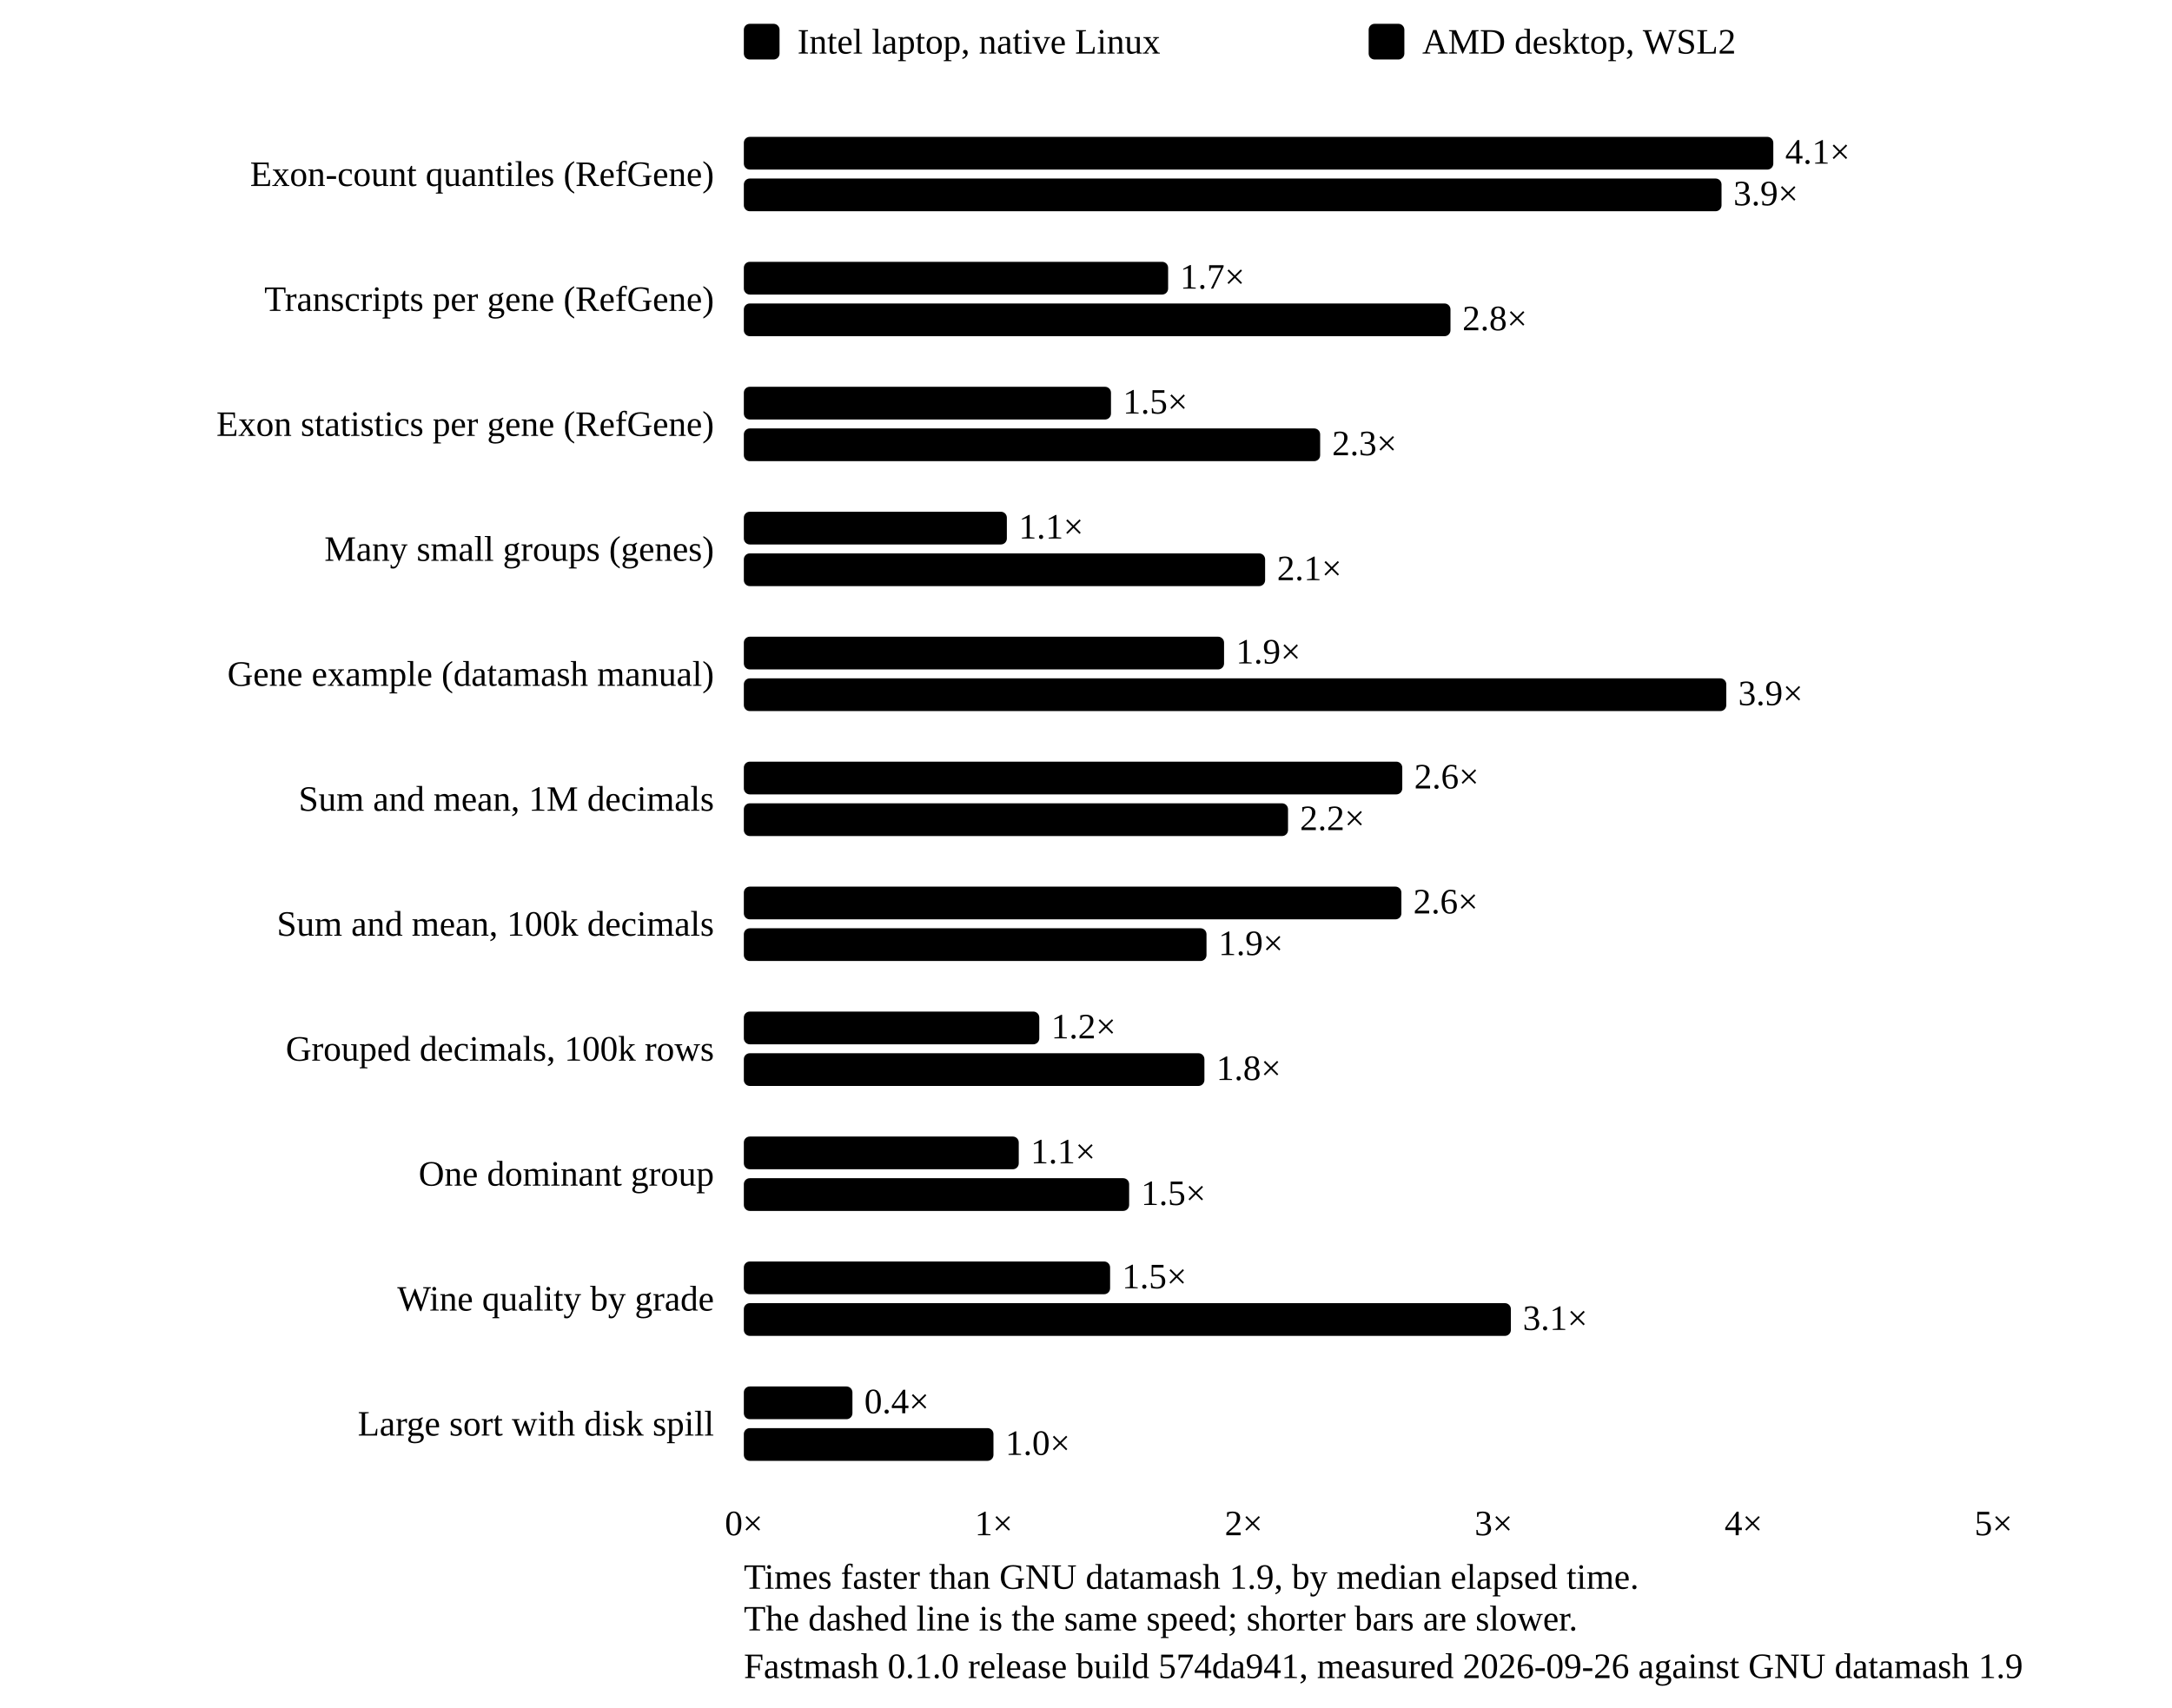
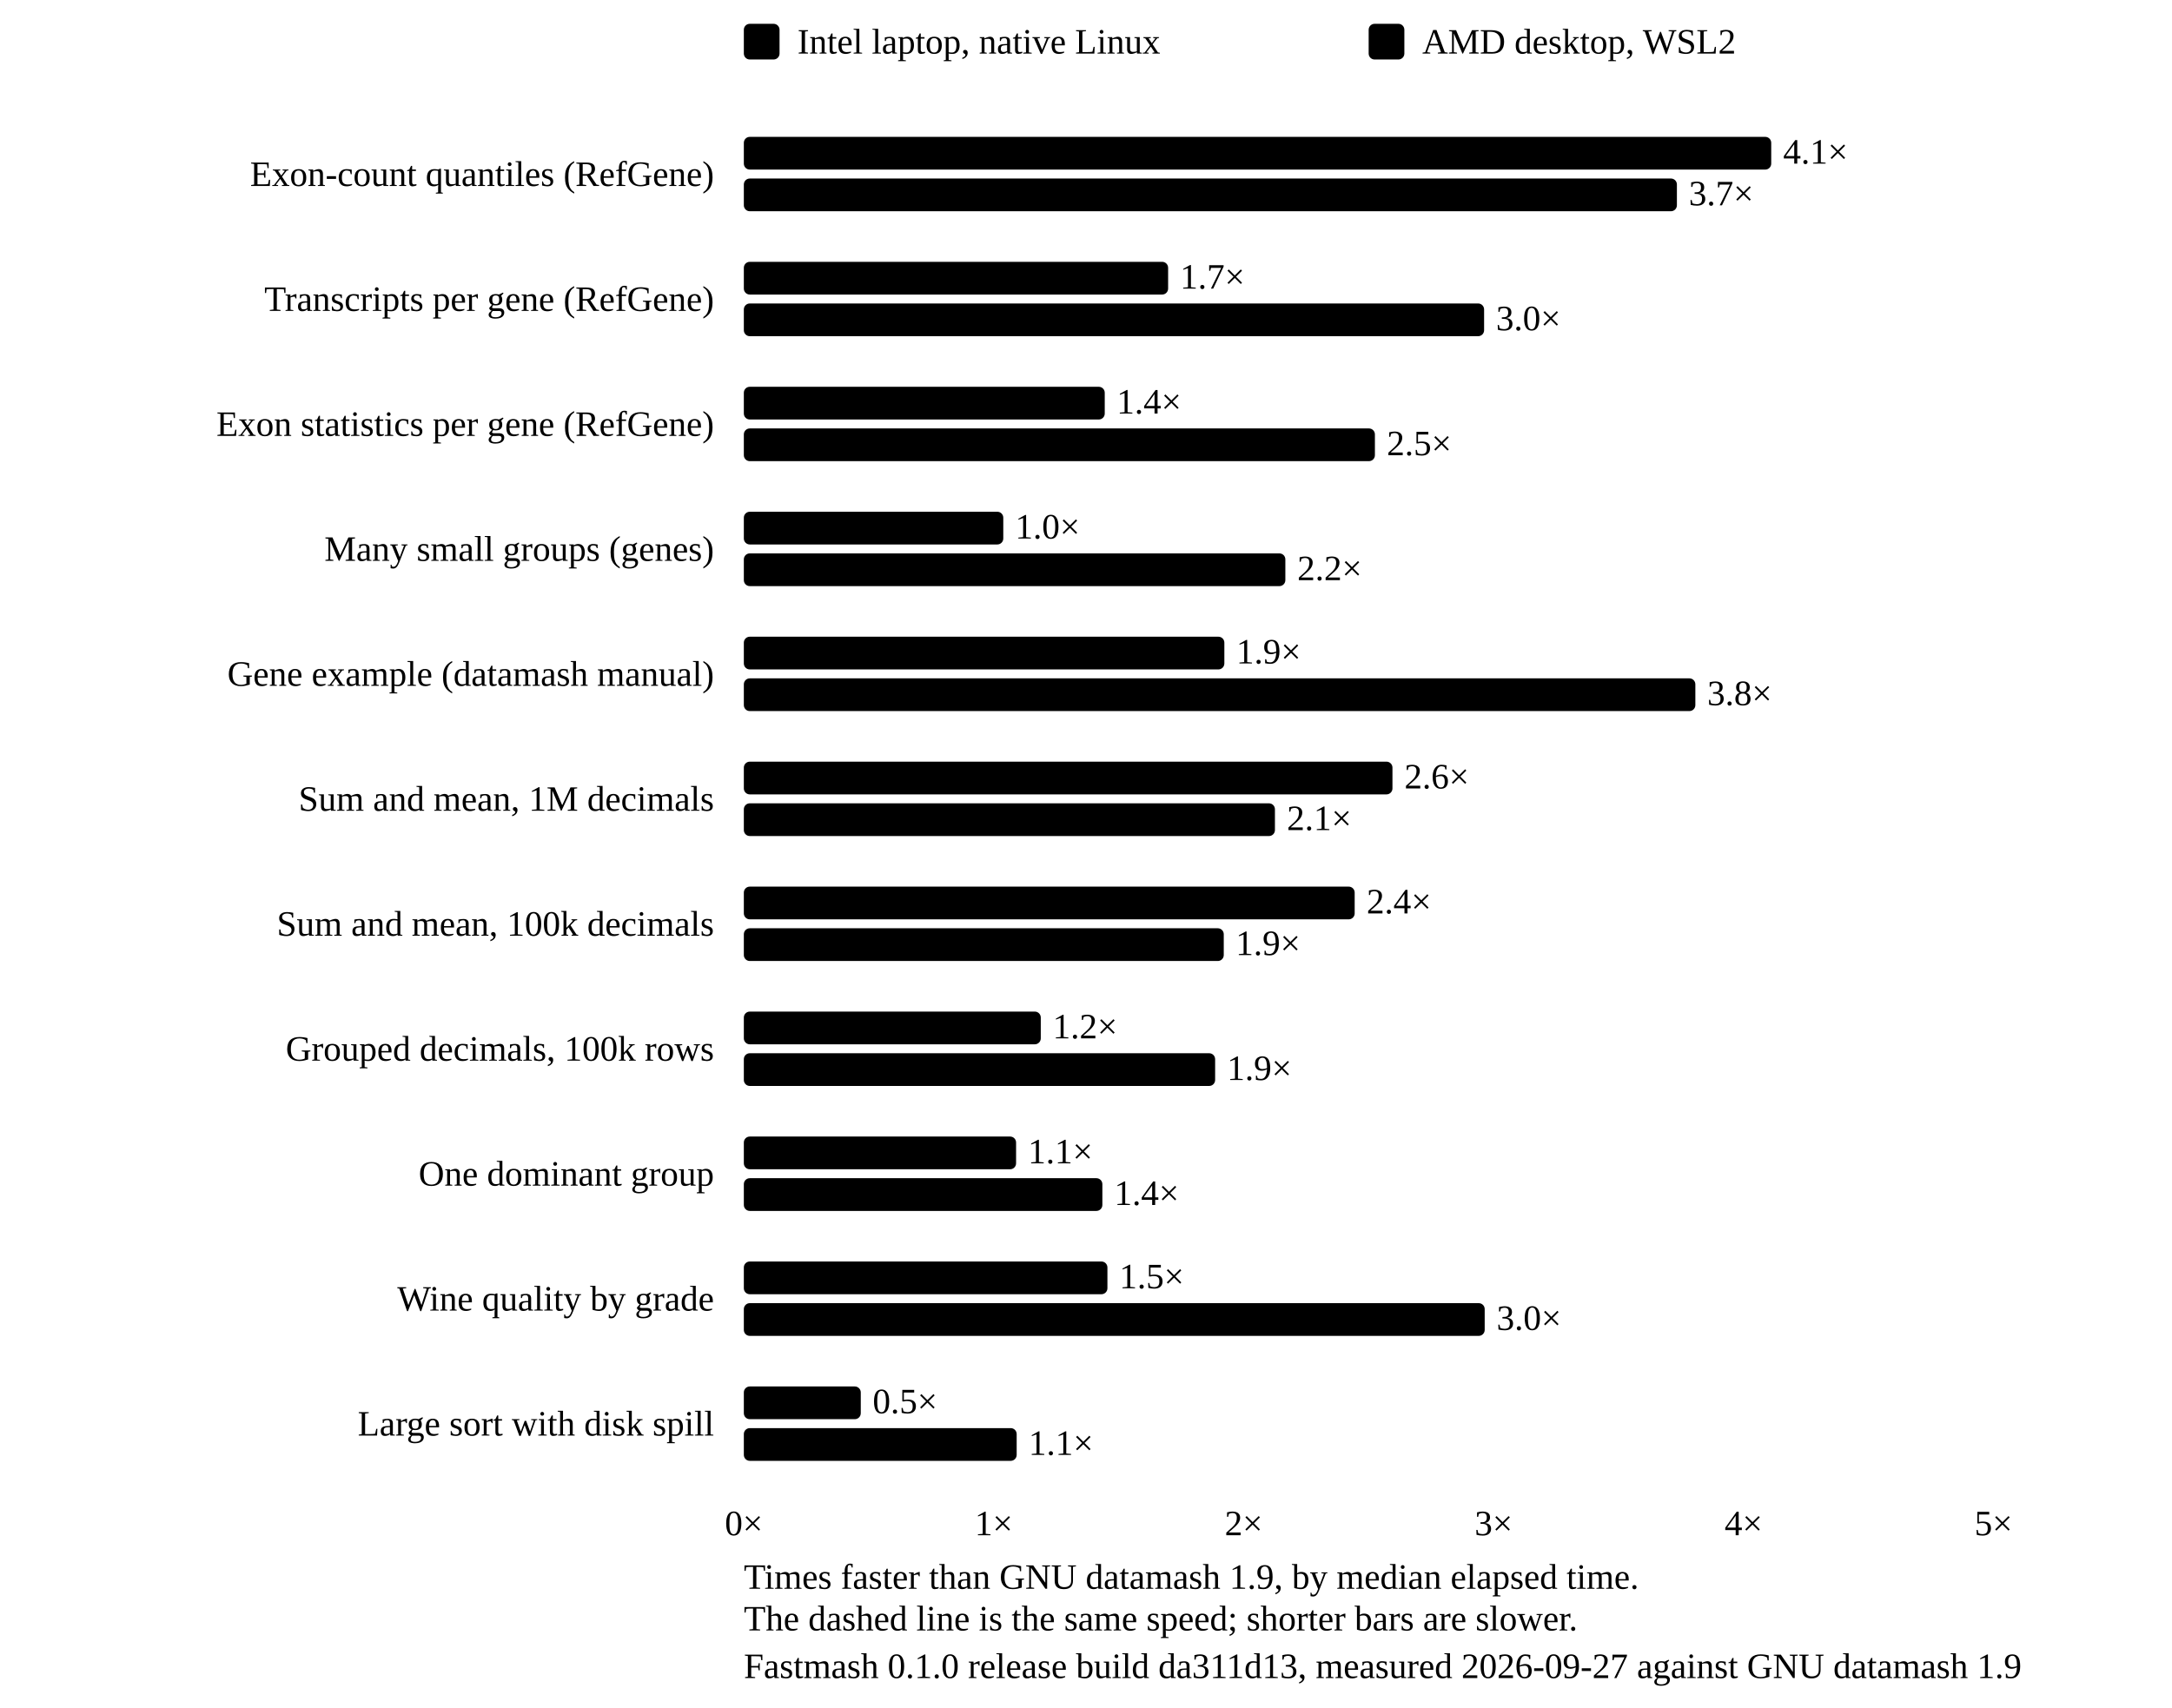
<svg xmlns="http://www.w3.org/2000/svg" class="fm-chart" viewBox="0 0 730 574" role="img" aria-labelledby="fm-chart-title">
  <rect class="fm-bar-0" x="250" y="8" width="12" height="12" rx="2" />
  <text class="fm-text" x="268" y="18">Intel laptop, native Linux</text>
  <rect class="fm-bar-1" x="460" y="8" width="12" height="12" rx="2" />
  <text class="fm-text" x="478" y="18">AMD desktop, WSL2</text>
  <line class="fm-grid" x1="250.0" y1="38" x2="250.0" y2="498" />
  <text class="fm-muted" x="250.0" y="516" text-anchor="middle">0×</text>
  <line class="fm-parity" x1="334.0" y1="38" x2="334.0" y2="498" />
  <text class="fm-muted" x="334.0" y="516" text-anchor="middle">1×</text>
  <line class="fm-grid" x1="418.0" y1="38" x2="418.0" y2="498" />
  <text class="fm-muted" x="418.0" y="516" text-anchor="middle">2×</text>
  <line class="fm-grid" x1="502.0" y1="38" x2="502.0" y2="498" />
  <text class="fm-muted" x="502.0" y="516" text-anchor="middle">3×</text>
  <line class="fm-grid" x1="586.0" y1="38" x2="586.0" y2="498" />
  <text class="fm-muted" x="586.0" y="516" text-anchor="middle">4×</text>
  <line class="fm-grid" x1="670.0" y1="38" x2="670.0" y2="498" />
  <text class="fm-muted" x="670.0" y="516" text-anchor="middle">5×</text>
  <text class="fm-text" x="240" y="62.5" text-anchor="end">Exon-count quantiles (RefGene)</text>
-   <rect class="fm-bar-0" x="250" y="46" width="346.0" height="11" rx="2" />
-   <text class="fm-value" x="600.0" y="55">4.1×</text>
-   <rect class="fm-bar-1" x="250" y="60" width="328.6" height="11" rx="2" />
-   <text class="fm-value" x="582.6" y="69">3.9×</text>
+   <rect class="fm-bar-0" x="250" y="46" width="345.3" height="11" rx="2" />
+   <text class="fm-value" x="599.3" y="55">4.1×</text>
+   <rect class="fm-bar-1" x="250" y="60" width="313.6" height="11" rx="2" />
+   <text class="fm-value" x="567.6" y="69">3.7×</text>
  <text class="fm-text" x="240" y="104.5" text-anchor="end">Transcripts per gene (RefGene)</text>
  <rect class="fm-bar-0" x="250" y="88" width="142.6" height="11" rx="2" />
  <text class="fm-value" x="396.6" y="97">1.7×</text>
-   <rect class="fm-bar-1" x="250" y="102" width="237.5" height="11" rx="2" />
-   <text class="fm-value" x="491.5" y="111">2.8×</text>
+   <rect class="fm-bar-1" x="250" y="102" width="248.8" height="11" rx="2" />
+   <text class="fm-value" x="502.8" y="111">3.0×</text>
  <text class="fm-text" x="240" y="146.5" text-anchor="end">Exon statistics per gene (RefGene)</text>
-   <rect class="fm-bar-0" x="250" y="130" width="123.4" height="11" rx="2" />
-   <text class="fm-value" x="377.4" y="139">1.5×</text>
-   <rect class="fm-bar-1" x="250" y="144" width="193.7" height="11" rx="2" />
-   <text class="fm-value" x="447.7" y="153">2.3×</text>
+   <rect class="fm-bar-0" x="250" y="130" width="121.3" height="11" rx="2" />
+   <text class="fm-value" x="375.3" y="139">1.4×</text>
+   <rect class="fm-bar-1" x="250" y="144" width="212.1" height="11" rx="2" />
+   <text class="fm-value" x="466.1" y="153">2.5×</text>
  <text class="fm-text" x="240" y="188.5" text-anchor="end">Many small groups (genes)</text>
-   <rect class="fm-bar-0" x="250" y="172" width="88.4" height="11" rx="2" />
-   <text class="fm-value" x="342.4" y="181">1.1×</text>
-   <rect class="fm-bar-1" x="250" y="186" width="175.2" height="11" rx="2" />
-   <text class="fm-value" x="429.2" y="195">2.1×</text>
+   <rect class="fm-bar-0" x="250" y="172" width="87.2" height="11" rx="2" />
+   <text class="fm-value" x="341.2" y="181">1.0×</text>
+   <rect class="fm-bar-1" x="250" y="186" width="182.0" height="11" rx="2" />
+   <text class="fm-value" x="436.0" y="195">2.2×</text>
  <text class="fm-text" x="240" y="230.5" text-anchor="end">Gene example (datamash manual)</text>
-   <rect class="fm-bar-0" x="250" y="214" width="161.4" height="11" rx="2" />
-   <text class="fm-value" x="415.4" y="223">1.9×</text>
-   <rect class="fm-bar-1" x="250" y="228" width="330.2" height="11" rx="2" />
-   <text class="fm-value" x="584.2" y="237">3.9×</text>
+   <rect class="fm-bar-0" x="250" y="214" width="161.5" height="11" rx="2" />
+   <text class="fm-value" x="415.5" y="223">1.9×</text>
+   <rect class="fm-bar-1" x="250" y="228" width="319.8" height="11" rx="2" />
+   <text class="fm-value" x="573.8" y="237">3.8×</text>
  <text class="fm-text" x="240" y="272.5" text-anchor="end">Sum and mean, 1M decimals</text>
-   <rect class="fm-bar-0" x="250" y="256" width="221.3" height="11" rx="2" />
-   <text class="fm-value" x="475.3" y="265">2.6×</text>
-   <rect class="fm-bar-1" x="250" y="270" width="182.9" height="11" rx="2" />
-   <text class="fm-value" x="436.9" y="279">2.2×</text>
+   <rect class="fm-bar-0" x="250" y="256" width="218.0" height="11" rx="2" />
+   <text class="fm-value" x="472.0" y="265">2.6×</text>
+   <rect class="fm-bar-1" x="250" y="270" width="178.5" height="11" rx="2" />
+   <text class="fm-value" x="432.5" y="279">2.1×</text>
  <text class="fm-text" x="240" y="314.5" text-anchor="end">Sum and mean, 100k decimals</text>
-   <rect class="fm-bar-0" x="250" y="298" width="221.0" height="11" rx="2" />
-   <text class="fm-value" x="475.0" y="307">2.6×</text>
-   <rect class="fm-bar-1" x="250" y="312" width="155.5" height="11" rx="2" />
-   <text class="fm-value" x="409.5" y="321">1.9×</text>
+   <rect class="fm-bar-0" x="250" y="298" width="205.3" height="11" rx="2" />
+   <text class="fm-value" x="459.3" y="307">2.4×</text>
+   <rect class="fm-bar-1" x="250" y="312" width="161.3" height="11" rx="2" />
+   <text class="fm-value" x="415.3" y="321">1.9×</text>
  <text class="fm-text" x="240" y="356.5" text-anchor="end">Grouped decimals, 100k rows</text>
-   <rect class="fm-bar-0" x="250" y="340" width="99.3" height="11" rx="2" />
-   <text class="fm-value" x="353.3" y="349">1.2×</text>
-   <rect class="fm-bar-1" x="250" y="354" width="154.8" height="11" rx="2" />
-   <text class="fm-value" x="408.8" y="363">1.8×</text>
+   <rect class="fm-bar-0" x="250" y="340" width="99.8" height="11" rx="2" />
+   <text class="fm-value" x="353.8" y="349">1.2×</text>
+   <rect class="fm-bar-1" x="250" y="354" width="158.4" height="11" rx="2" />
+   <text class="fm-value" x="412.4" y="363">1.9×</text>
  <text class="fm-text" x="240" y="398.5" text-anchor="end">One dominant group</text>
-   <rect class="fm-bar-0" x="250" y="382" width="92.4" height="11" rx="2" />
-   <text class="fm-value" x="346.4" y="391">1.1×</text>
-   <rect class="fm-bar-1" x="250" y="396" width="129.5" height="11" rx="2" />
-   <text class="fm-value" x="383.5" y="405">1.5×</text>
+   <rect class="fm-bar-0" x="250" y="382" width="91.5" height="11" rx="2" />
+   <text class="fm-value" x="345.5" y="391">1.1×</text>
+   <rect class="fm-bar-1" x="250" y="396" width="120.5" height="11" rx="2" />
+   <text class="fm-value" x="374.5" y="405">1.4×</text>
  <text class="fm-text" x="240" y="440.5" text-anchor="end">Wine quality by grade</text>
-   <rect class="fm-bar-0" x="250" y="424" width="123.1" height="11" rx="2" />
-   <text class="fm-value" x="377.1" y="433">1.5×</text>
-   <rect class="fm-bar-1" x="250" y="438" width="257.8" height="11" rx="2" />
-   <text class="fm-value" x="511.8" y="447">3.1×</text>
+   <rect class="fm-bar-0" x="250" y="424" width="122.2" height="11" rx="2" />
+   <text class="fm-value" x="376.2" y="433">1.5×</text>
+   <rect class="fm-bar-1" x="250" y="438" width="249.0" height="11" rx="2" />
+   <text class="fm-value" x="503.0" y="447">3.0×</text>
  <text class="fm-text" x="240" y="482.5" text-anchor="end">Large sort with disk spill</text>
-   <rect class="fm-bar-0" x="250" y="466" width="36.5" height="11" rx="2" />
-   <text class="fm-value" x="290.5" y="475">0.4×</text>
-   <rect class="fm-bar-1" x="250" y="480" width="83.9" height="11" rx="2" />
-   <text class="fm-value" x="337.9" y="489">1.0×</text>
+   <rect class="fm-bar-0" x="250" y="466" width="39.3" height="11" rx="2" />
+   <text class="fm-value" x="293.3" y="475">0.5×</text>
+   <rect class="fm-bar-1" x="250" y="480" width="91.7" height="11" rx="2" />
+   <text class="fm-value" x="345.7" y="489">1.1×</text>
  <text class="fm-muted" x="250" y="534">Times faster than GNU datamash 1.9, by median elapsed time.</text>
  <text class="fm-muted" x="250" y="548">The dashed line is the same speed; shorter bars are slower.</text>
-   <text class="fm-muted" x="250" y="564">Fastmash 0.1.0 release build 574da941, measured 2026-09-26 against GNU datamash 1.9</text>
+   <text class="fm-muted" x="250" y="564">Fastmash 0.1.0 release build da311d13, measured 2026-09-27 against GNU datamash 1.9</text>
</svg>
